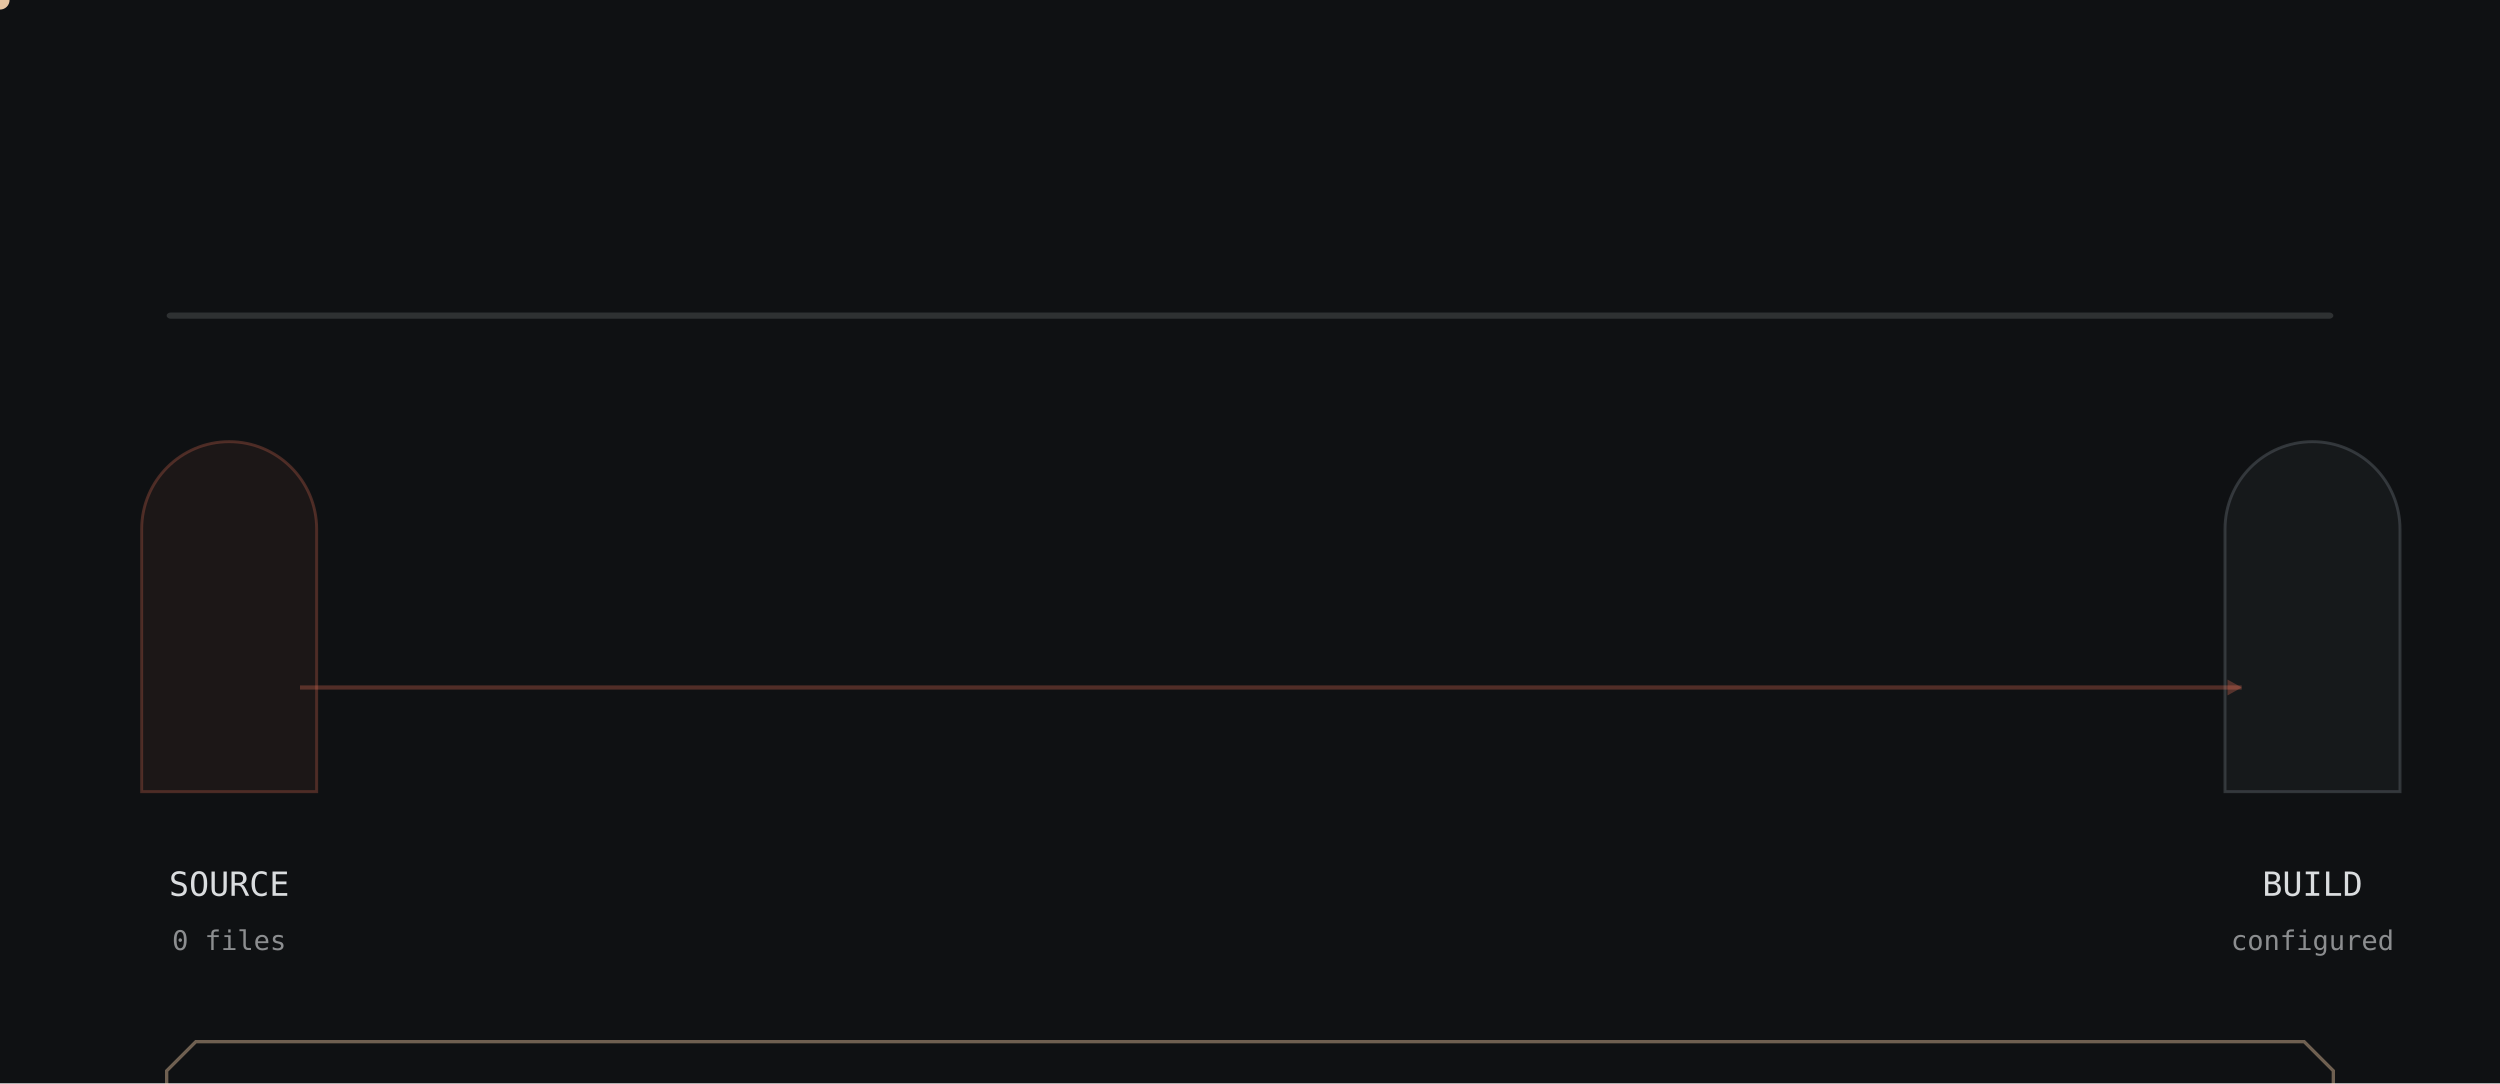
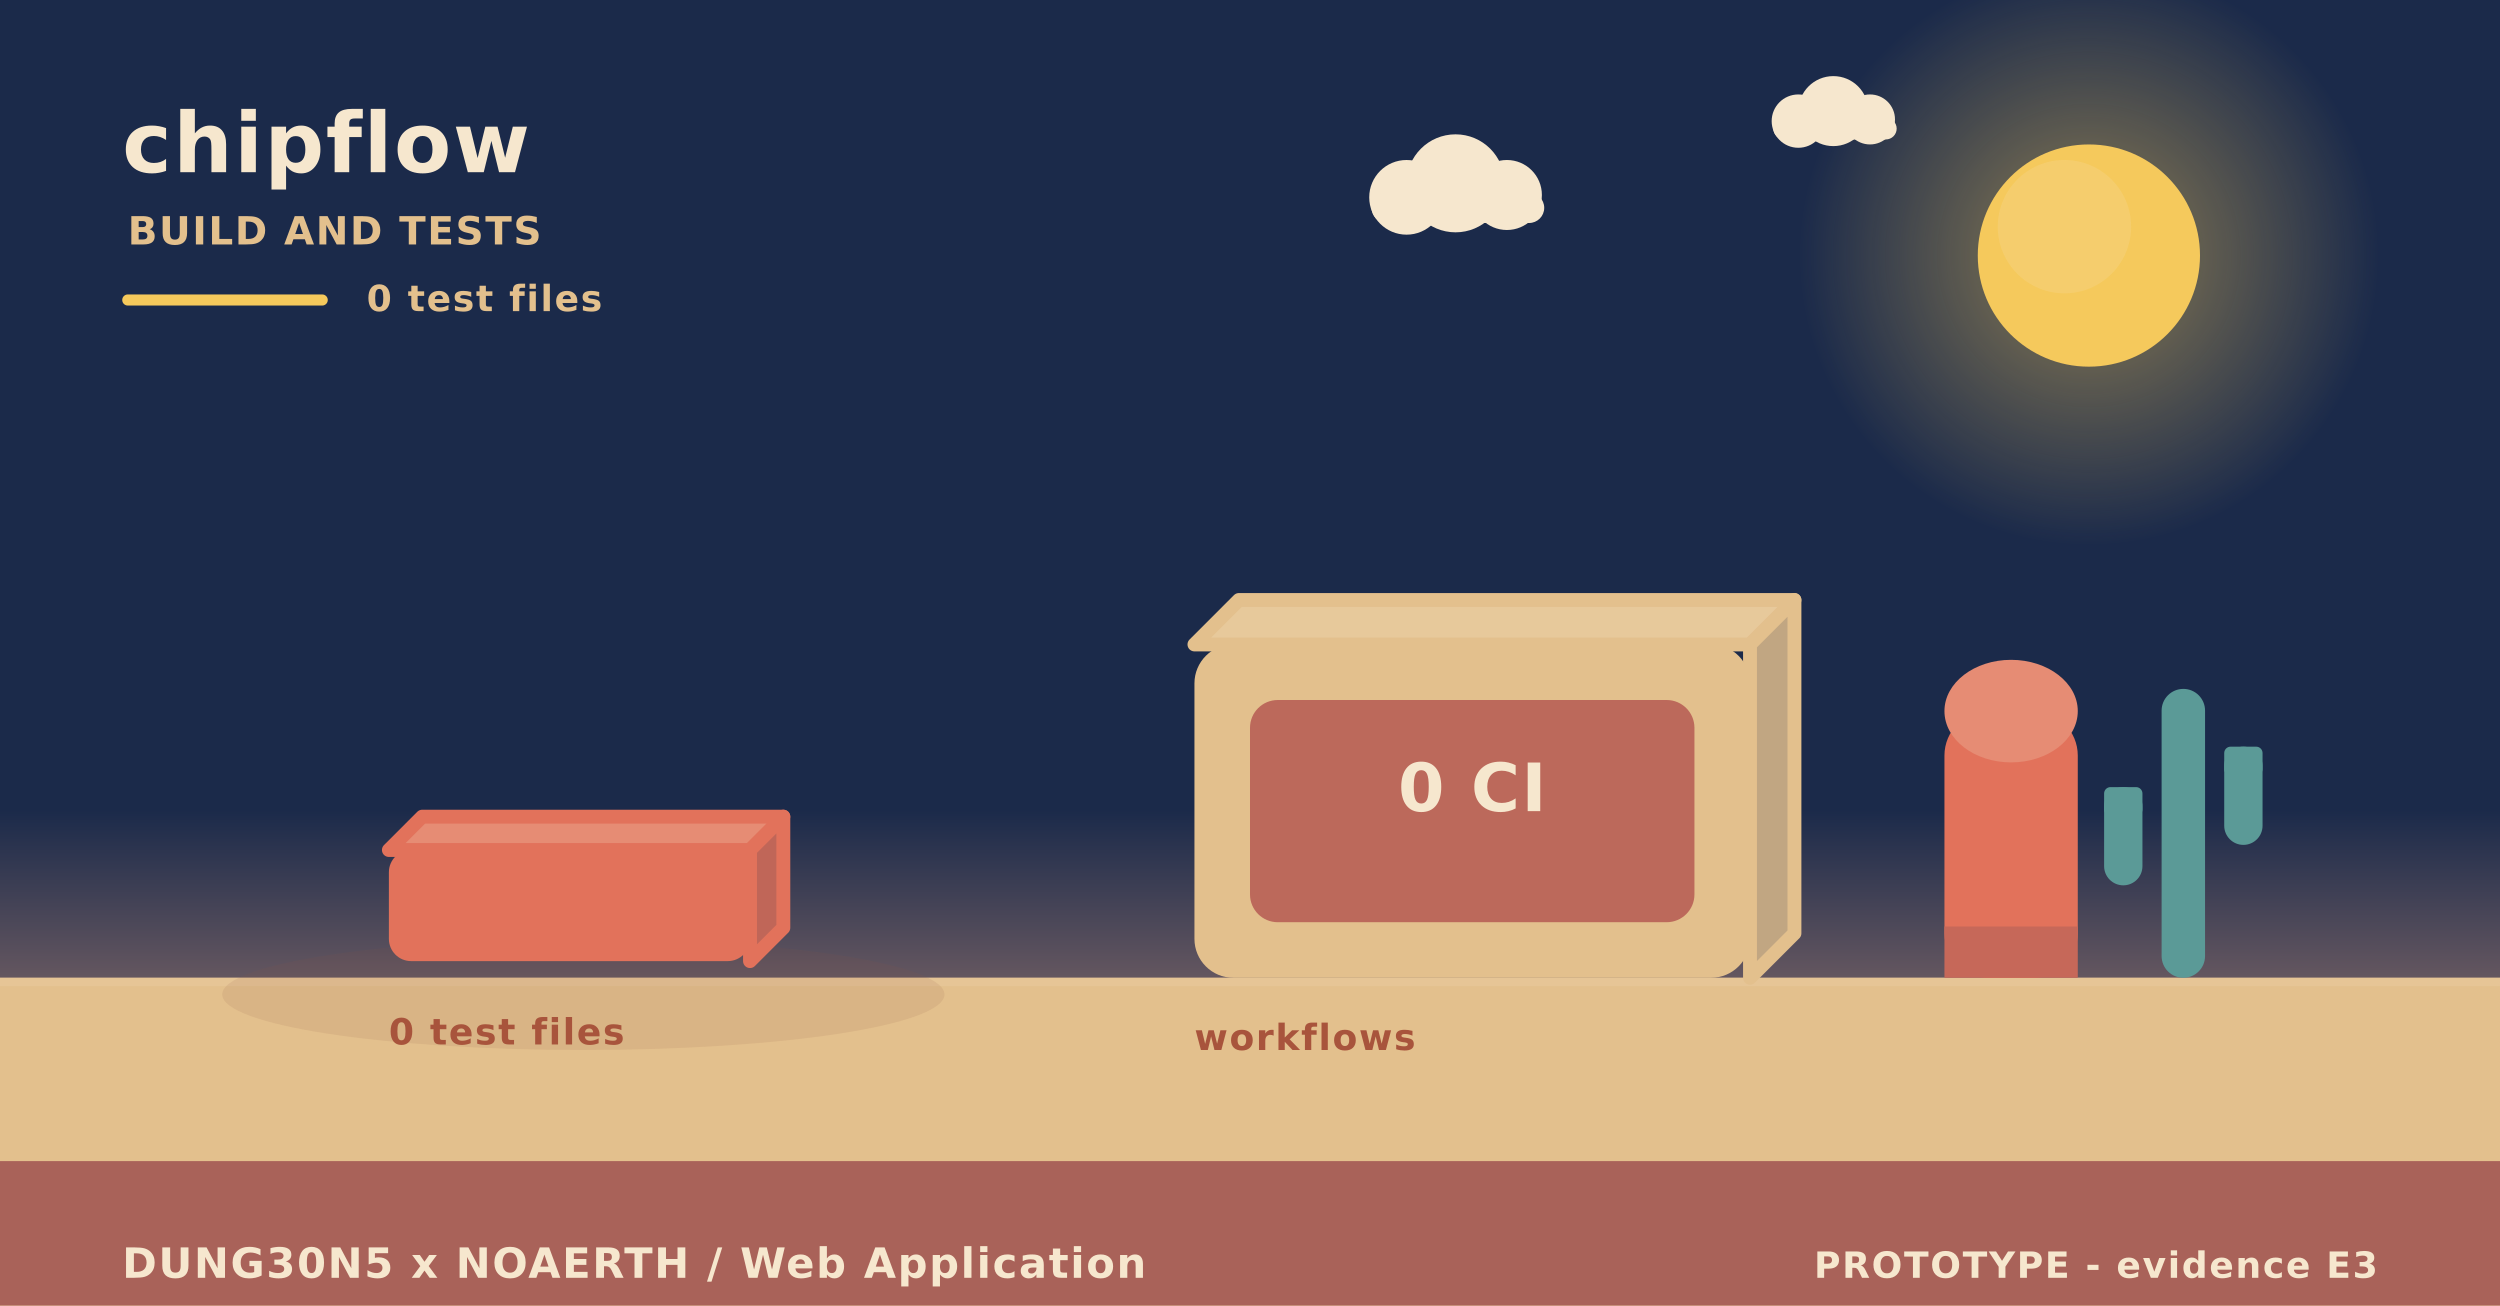
- <svg xmlns="http://www.w3.org/2000/svg" viewBox="0 0 1200 520" width="1200" height="520" role="img" aria-label="chipflow build evidence">
-   <rect width="1200" height="520" fill="#0f1113" />
-   <defs>
-     <linearGradient id="gb" x1="0" y1="0" x2="1" y2="1">
-       <stop offset="0%" stop-color="#ff7a5c" />
-       <stop offset="100%" stop-color="#9aa5b1" />
-     </linearGradient>
-   </defs>
-   <rect x="80.00" y="150.00" width="1040.00" height="3.00" rx="2.00" fill="rgba(241,243,245,0.140)" opacity="1.00" />
-   <path d="M68.00,380.00 L68.00,254.00 A42.00,42.00 0 0 1 152.00,254.00 L152.00,380.00 Z" fill="rgba(255,122,92,0.100)" opacity="0.55" stroke="rgba(255,122,92,0.450)" stroke-width="1.4" />
-   <polygon points="-192.26,189.00 -136.83,221.00 -136.83,157.00 -192.26,125.00" fill="#947d67" opacity="0.95" />
-   <polygon points="-247.68,221.00 -192.26,253.00 -192.26,189.00 -247.68,157.00" fill="#78818a" opacity="0.95" />
-   <polygon points="-192.26,125.00 -136.83,157.00 -192.26,189.00 -247.68,157.00" fill="#ff7a5c" opacity="0.95" />
-   <text x="110" y="430" font-family="ui-monospace,Menlo,monospace" font-size="16" fill="rgba(241,243,245,0.900)" text-anchor="middle">SOURCE</text>
-   <text x="110" y="456" font-family="ui-monospace,Menlo,monospace" font-size="13" fill="rgba(241,243,245,0.550)" text-anchor="middle">0 files</text>
-   <path d="M1068.00,380.00 L1068.00,254.00 A42.00,42.00 0 0 1 1152.00,254.00 L1152.00,380.00 Z" fill="rgba(154,165,177,0.100)" opacity="0.55" stroke="rgba(154,165,177,0.450)" stroke-width="1.4" />
-   <polygon points="673.77,689.00 729.19,721.00 729.19,657.00 673.77,625.00" fill="#947d67" opacity="0.95" />
-   <polygon points="618.34,721.00 673.77,753.00 673.77,689.00 618.34,657.00" fill="#78818a" opacity="0.95" />
-   <polygon points="673.77,625.00 729.19,657.00 673.77,689.00 618.34,657.00" fill="#9aa5b1" opacity="0.95" />
-   <text x="1110" y="430" font-family="ui-monospace,Menlo,monospace" font-size="16" fill="rgba(241,243,245,0.900)" text-anchor="middle">BUILD</text>
-   <text x="1110" y="456" font-family="ui-monospace,Menlo,monospace" font-size="13" fill="rgba(241,243,245,0.550)" text-anchor="middle">configured</text>
-   <line x1="144.00" y1="330.00" x2="1076.00" y2="330.00" stroke="rgba(255,122,92,0.500)" stroke-width="2.00" opacity="0.55" />
-   <polygon points="1076.00,330.00 1069.20,326.20 1069.20,333.80" fill="rgba(255,122,92,0.500)" opacity="0.55" />
-   <g opacity="0.9">
-     <circle cx="0.00" cy="0.00" r="4.60" fill="#ffd8b1" opacity="1.00" />
-     <animateTransform attributeName="transform" type="translate" values="144.00,330.00 1076.00,330.00" dur="5.633s" begin="0.0s" repeatCount="indefinite" />
-     <animateTransform attributeName="transform" type="translate" values="1076.00,330.00 144.00,330.00" dur="5.633s" begin="2.817s" repeatCount="indefinite" />
+ <svg xmlns="http://www.w3.org/2000/svg" width="900" height="470" viewBox="0 0 900 470" role="img" aria-label="chipflow - how it is verified">
+   <linearGradient id="skyb" x1="0" y1="0" x2="0" y2="1">
+     <stop offset="0" stop-color="#1b2a4a" />
+     <stop offset="0.62" stop-color="#1b2a4a" />
+     <stop offset="1" stop-color="#f3ad8a" />
+   </linearGradient>
+   <rect width="900" height="470" fill="url(#skyb)" />
+   <radialGradient id="sunb">
+     <stop offset="0.35" stop-color="#f5c95c" stop-opacity="0.34" />
+     <stop offset="1" stop-color="#f5c95c" stop-opacity="0" />
+   </radialGradient>
+   <circle cx="752" cy="92" r="104" fill="url(#sunb)" />
+   <circle cx="752" cy="92" r="40" fill="#f5c95c" />
+   <circle cx="743.2" cy="81.6" r="24" fill="#f5d27e" opacity="0.5" />
+   <g>
+     <circle cx="524" cy="66" r="17.64" fill="#f6e7ce" />
+     <circle cx="506.36" cy="71.04" r="13.44" fill="#f6e7ce" />
+     <circle cx="542.48" cy="70.2" r="12.6" fill="#f6e7ce" />
+     <rect x="493.76" y="69.36" width="62.16" height="10.92" rx="5.46" fill="#f6e7ce" />
+     <animateTransform attributeName="transform" type="translate" values="0 0;24 0;0 0" dur="36s" begin="0s" repeatCount="indefinite" />
  </g>
-   <path d="M94.00,500.00 H1106.00 L1120.00,514.00 V546.00 L1106.00,560.00 H94.00 L80.00,546.00 V514.00 Z" fill="none" stroke="rgba(255,216,177,0.500)" stroke-width="1.60" opacity="0.80" />
-   <text x="600" y="536" font-family="ui-monospace,Menlo,monospace" font-size="16" fill="rgba(255,216,177,0.950)" text-anchor="middle">no test suite present in this repository — shown as measured, not implied</text>
+   <g>
+     <circle cx="660" cy="40" r="12.6" fill="#f6e7ce" />
+     <circle cx="647.4" cy="43.6" r="9.6" fill="#f6e7ce" />
+     <circle cx="673.2" cy="43" r="9" fill="#f6e7ce" />
+     <rect x="638.4" y="42.4" width="44.4" height="7.8" rx="3.9" fill="#f6e7ce" />
+     <animateTransform attributeName="transform" type="translate" values="0 0;-18 0;0 0" dur="46s" begin="3s" repeatCount="indefinite" />
+   </g>
+   <rect x="0" y="352" width="900" height="118" fill="#e3c08d" />
+   <rect x="0" y="352" width="900" height="3" fill="#e6c596" />
+   <text x="44" y="62" font-family="Verdana,DejaVu Sans,sans-serif" font-size="30" font-weight="700" letter-spacing="0.6" fill="#f6e7ce" text-anchor="start">chipflow</text>
+   <text x="46" y="88" font-family="Verdana,DejaVu Sans,sans-serif" font-size="14" font-weight="700" letter-spacing="0.6" fill="#e3c08d" text-anchor="start">BUILD AND TESTS</text>
+   <rect x="44" y="106" width="74" height="4" rx="2" fill="#f5c95c" />
+   <text x="132" y="112" font-family="Verdana,DejaVu Sans,sans-serif" font-size="13" font-weight="700" letter-spacing="0.6" fill="#e3c08d" text-anchor="start">0 test files</text>
+   <ellipse cx="210" cy="358" rx="130" ry="20" fill="rgba(138,90,68,0.11)" />
+   <g>
+     <path d="M140,306 L270,306 L282,294 L152,294 Z" fill="#e68c74" stroke="#e2725b" stroke-width="5" stroke-linejoin="round" />
+     <path d="M270,306 L282,294 L282,334 L270,346 Z" fill="#c06658" stroke="#e2725b" stroke-width="5" stroke-linejoin="round" />
+     <rect x="140" y="306" width="130" height="40" rx="8" fill="#e2725b" />
+     <animateTransform attributeName="transform" type="translate" values="0 10;0 0" dur="0.8s" begin="0.5s" fill="freeze" />
+   </g>
+   <text x="140" y="376" font-family="Verdana,DejaVu Sans,sans-serif" font-size="13" font-weight="700" letter-spacing="0.6" fill="#a8543c" text-anchor="start">0 test files</text>
+   <path d="M430,232 L630,232 L646,216 L446,216 Z" fill="#e7c99b" stroke="#e3c08d" stroke-width="5" stroke-linejoin="round" />
+   <path d="M630,232 L646,216 L646,336 L630,352 Z" fill="#c1a682" stroke="#e3c08d" stroke-width="5" stroke-linejoin="round" />
+   <rect x="430" y="232" width="200" height="120" rx="14" fill="#e3c08d" />
+   <rect x="450" y="252" width="160" height="80" rx="10" fill="#ba6458" opacity="0.94" />
+   <text x="530" y="292" font-family="Verdana,DejaVu Sans,sans-serif" font-size="24" font-weight="700" letter-spacing="0.6" fill="#f6e7ce" text-anchor="middle">0 CI</text>
+   <text x="430" y="378" font-family="Verdana,DejaVu Sans,sans-serif" font-size="13" font-weight="700" letter-spacing="0.6" fill="#a8543c" text-anchor="start">workflows</text>
+   <rect x="700" y="256" width="48" height="96" rx="16" fill="#e2725b" />
+   <ellipse cx="724" cy="256" rx="24" ry="18.46" fill="#e68c74" />
+   <rect x="700" y="333.54" width="48" height="18.46" fill="#c66859" />
+   <rect x="778.18" y="248" width="15.64" height="104" rx="7.82" fill="#5b9a97" />
+   <rect x="757.48" y="283.36" width="13.8" height="35.36" rx="6.9" fill="#5b9a97" />
+   <rect x="757.48" y="283.36" width="13.8" height="10.4" rx="2.3" fill="#5b9a97" />
+   <rect x="800.72" y="268.8" width="13.8" height="35.36" rx="6.9" fill="#5b9a97" />
+   <rect x="800.72" y="268.8" width="13.8" height="10.4" rx="2.3" fill="#5b9a97" />
+   <rect x="0" y="418" width="900" height="52" rx="0" fill="#a65c56" opacity="0.94" />
+   <text x="44" y="460" font-family="Verdana,DejaVu Sans,sans-serif" font-size="15" font-weight="700" letter-spacing="0.6" fill="#f6e7ce" text-anchor="start">DUNG30N5 x NOAERTH  /  Web Application</text>
+   <text x="856" y="460" font-family="Verdana,DejaVu Sans,sans-serif" font-size="13" font-weight="700" letter-spacing="0.6" fill="#f6e7ce" text-anchor="end">PROTOTYPE  -  evidence E3</text>
</svg>
